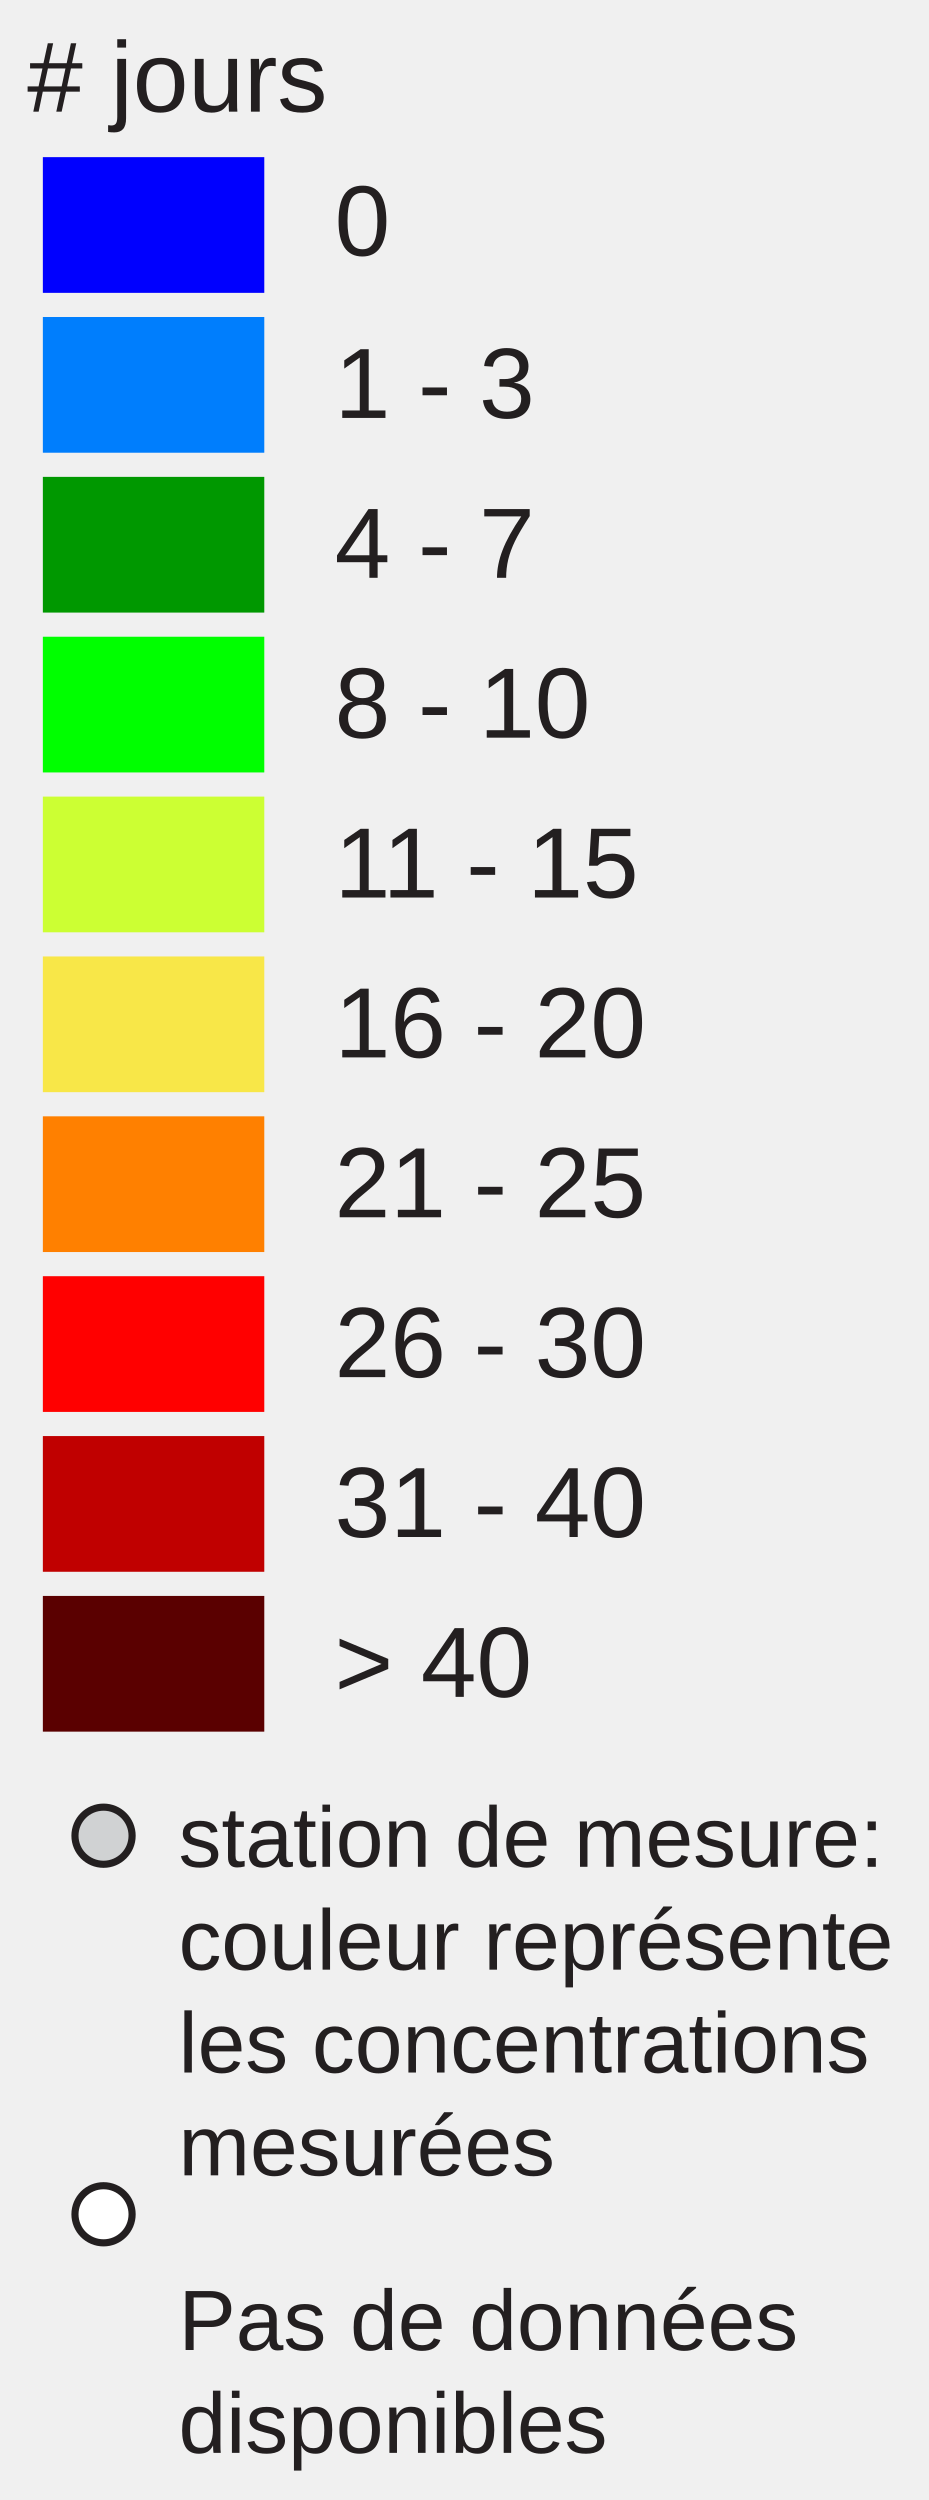
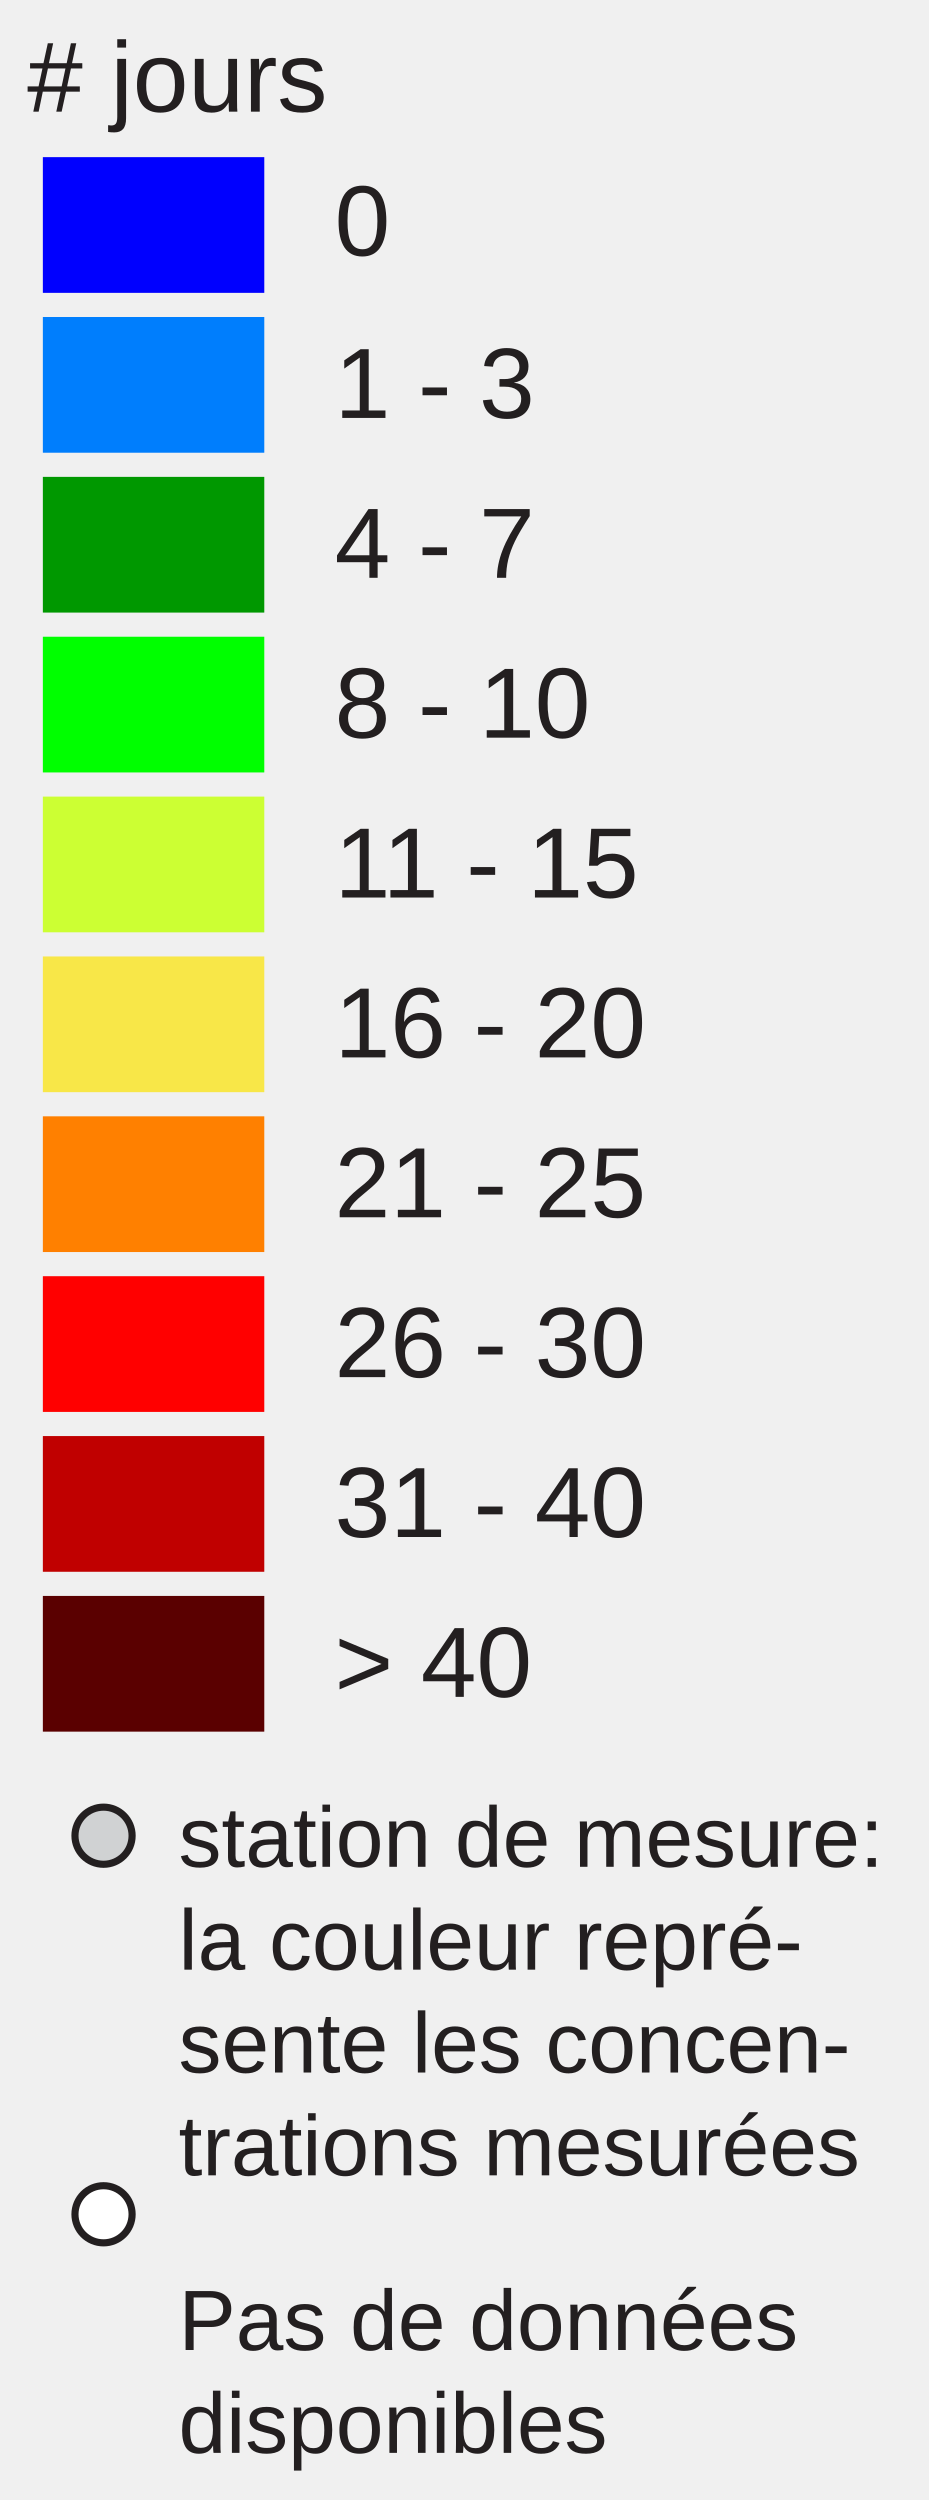
<svg xmlns="http://www.w3.org/2000/svg" version="1.1" id="Layer_1" x="0px" y="0px" width="130px" height="350px" viewBox="0 0 130 350" enable-background="new 0 0 130 350" xml:space="preserve">
  <rect x="6" y="22" fill="#0000FF" width="31" height="19" />
  <rect x="6" y="44.381" fill="#007EFD" width="31" height="19" />
  <rect x="6" y="66.762" fill="#009800" width="31" height="19" />
  <rect x="6" y="89.143" fill="#00FF00" width="31" height="19" />
  <rect x="6" y="111.524" fill="#CCFF33" width="31" height="19" />
  <rect x="6" y="133.905" fill="#F8E748" width="31" height="19" />
  <rect x="6" y="156.286" fill="#FF8000" width="31" height="19" />
  <rect x="6" y="178.668" fill="#FF0000" width="31" height="19" />
  <rect x="6" y="201.049" fill="#C00000" width="31" height="19" />
  <rect x="6" y="223.430" fill="#5A0000" width="31" height="19" />
  <text transform="matrix(1 0 0 1 46.853 35.7705)" fill="#231F20" font-family="Arial" font-size="14">0</text>
  <text transform="matrix(1 0 0 1 46.853 58.5112)" fill="#231F20" font-family="Arial" font-size="14">1 - 3</text>
  <text transform="matrix(1 0 0 1 46.853 80.8926)" fill="#231F20" font-family="Arial" font-size="14">4 - 7</text>
  <text transform="matrix(1 0 0 1 46.853 103.2734)" fill="#231F20" font-family="Arial" font-size="14">8 - 10</text>
  <text transform="matrix(1 0 0 1 46.853 125.6548)" fill="#231F20" font-family="Arial" font-size="14">11 - 15</text>
  <text transform="matrix(1 0 0 1 46.853 148.0352)" fill="#231F20" font-family="Arial" font-size="14">16 - 20</text>
  <text transform="matrix(1 0 0 1 46.853 170.417)" fill="#231F20" font-family="Arial" font-size="14">21 - 25</text>
  <text transform="matrix(1 0 0 1 46.853 192.7988)" fill="#231F20" font-family="Arial" font-size="14">26 - 30</text>
  <text transform="matrix(1 0 0 1 46.853 215.1797)" fill="#231F20" font-family="Arial" font-size="14">31 - 40</text>
  <text transform="matrix(1 0 0 1 46.853 237.5606)" fill="#231F20" font-family="Arial" font-size="14">&gt; 40</text>
  <text font-size="14" font-family="Arial" transform="translate(3.8027 15.631)" fill="#231F20"># jours</text>
  <circle fill="#D0D2D3" stroke="#231F20" stroke-miterlimit="10" cx="14.495" cy="257" r="4" />
  <circle fill="#FFFFFF" stroke="#231F20" stroke-miterlimit="10" cx="14.495" cy="310" r="4" />
  <text font-size="12" font-family="Arial" transform="translate(25 261.35)" fill="#231F20">station de mesure:</text>
-   <text font-size="12" font-family="Arial" transform="translate(25 275.75)" fill="#231F20">couleur représente</text>
-   <text font-size="12" font-family="Arial" transform="translate(25 290.15)" fill="#231F20">les concentrations</text>
-   <text font-size="12" font-family="Arial" transform="translate(25 304.55)" fill="#231F20">mesurées</text>
+   <text font-size="12" font-family="Arial" transform="translate(25 275.75)" fill="#231F20">la couleur repré-</text>
+   <text font-size="12" font-family="Arial" transform="translate(25 290.15)" fill="#231F20">sente les concen-</text>
+   <text font-size="12" font-family="Arial" transform="translate(25 304.55)" fill="#231F20">trations mesurées</text>
  <text font-size="12" font-family="Arial" transform="translate(25 329)" fill="#231F20">Pas de données</text>
  <text font-size="12" font-family="Arial" transform="translate(25 343.4)" fill="#231F20">disponibles</text>
</svg>
